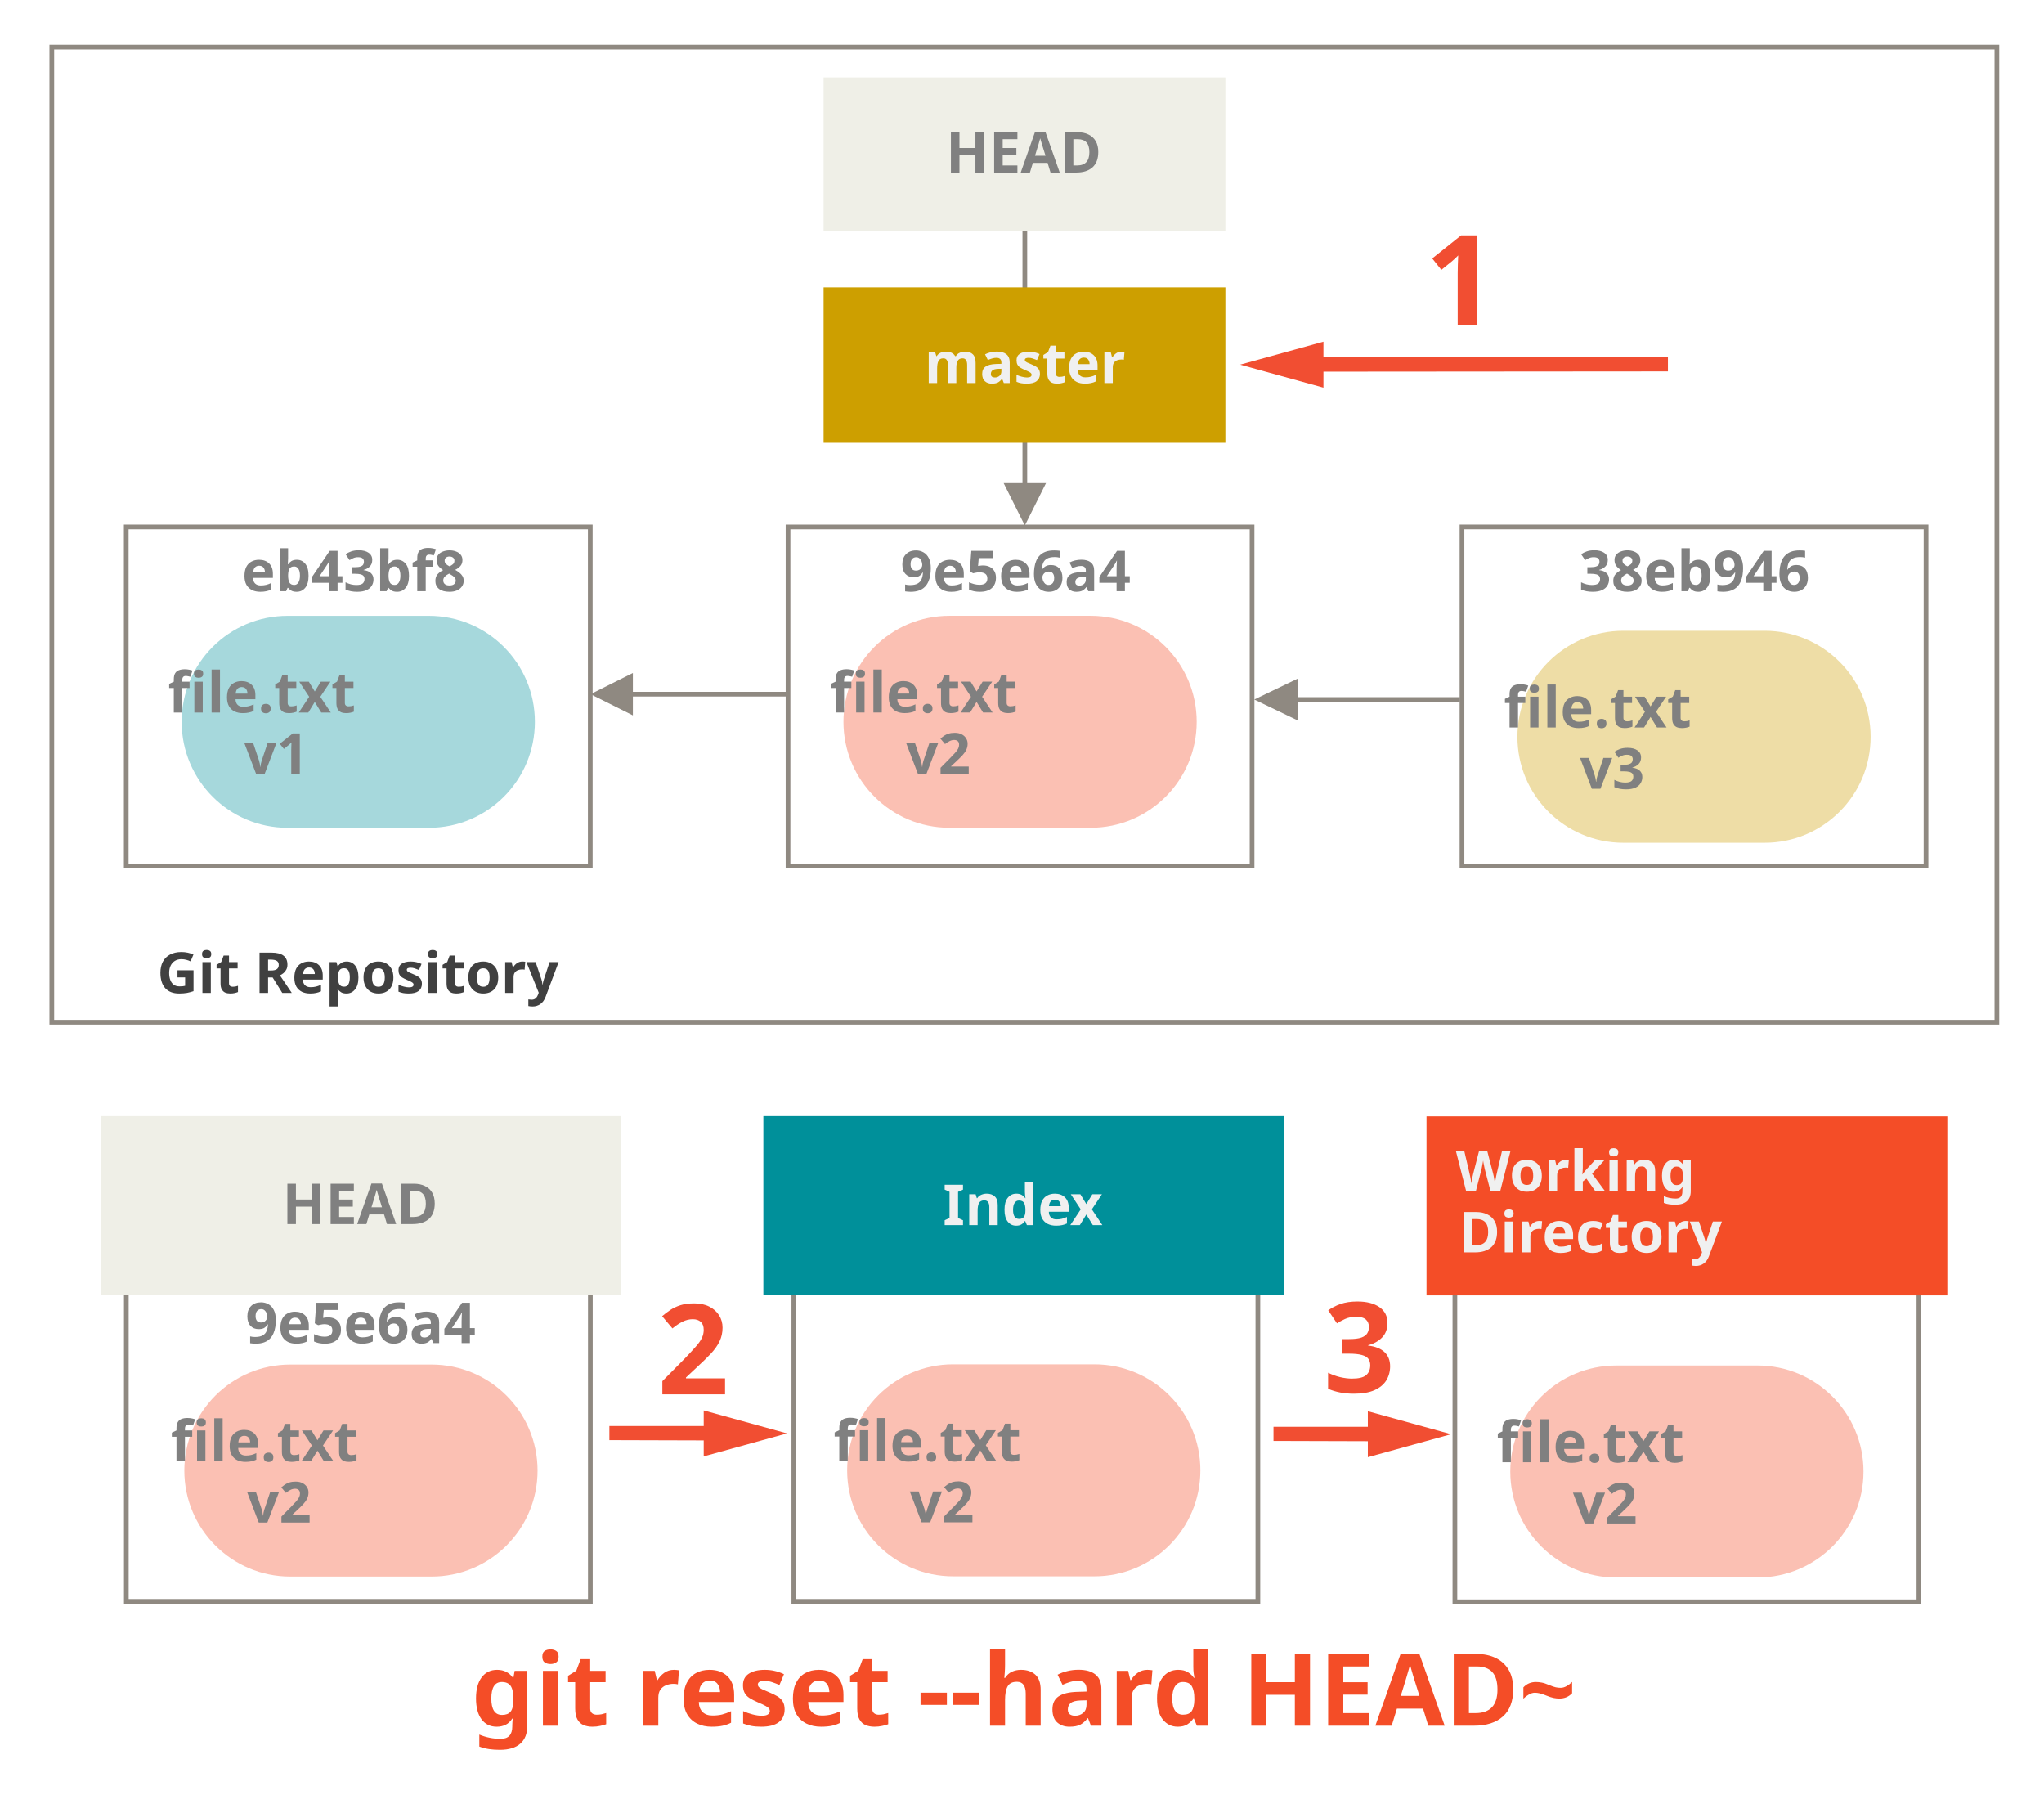
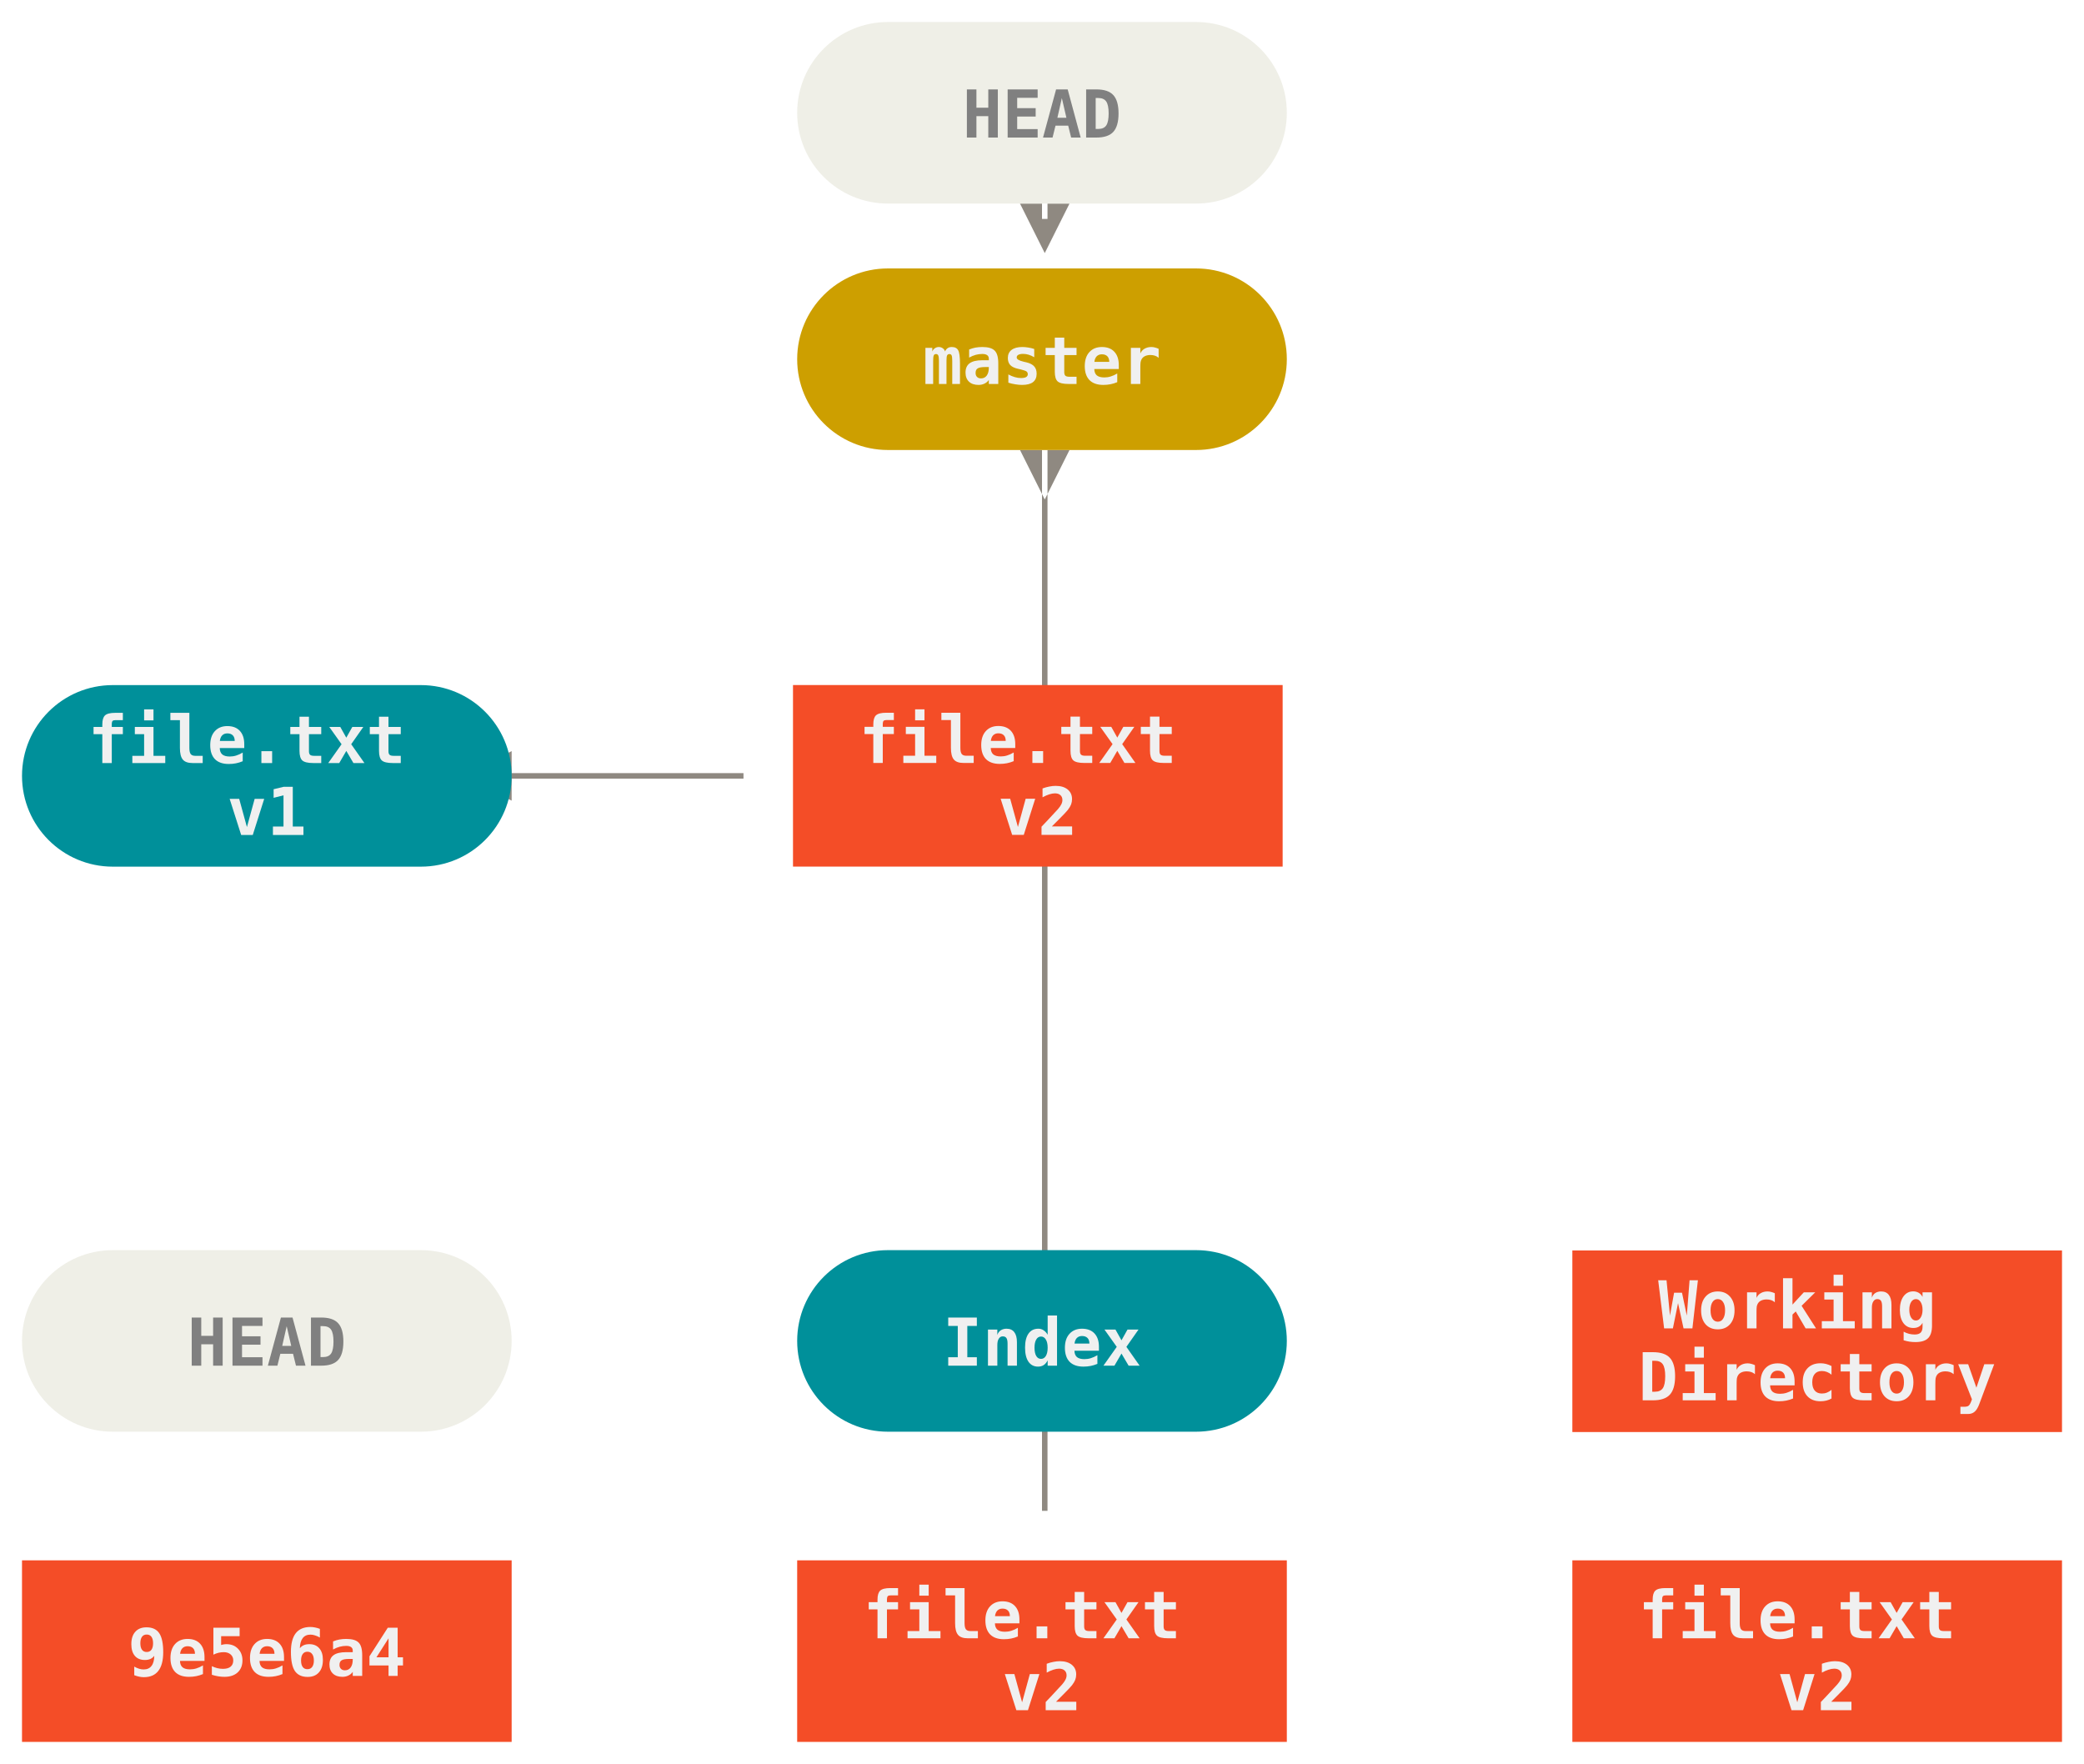
- <svg xmlns="http://www.w3.org/2000/svg" id="svg2020" version="1.1" viewBox="0 0 434 381">
-   <g id="layer1">
-     <g id="g7095">
-       <g id="Line-+-symref-+-goldref" transform="translate(174,16)" style="fill-rule:evenodd;fill:none">
-         <path id="Line" transform="translate(.1 -.5)" d="m43 87.058v-67.116h1v67.116h4l-4.5 9-4.5-9z" style="fill-rule:nonzero;fill:#8f8981" />
-         <g id="other">
-           <rect id="rect1914" transform="matrix(.99201 0 0 .98697 .87401 .42992)" width="86" height="33" style="fill-rule:evenodd;fill:#efefe7" />
-           <text id="text1918" transform="translate(.36011 -.37304)" font-size="12px" font-weight="700" style="fill:#979797;font-family:'Source Code Pro';font-size:12px;font-weight:700;text-anchor:middle">
-             <tspan id="tspan1916" x="43" y="21" style="fill:gray">HEAD</tspan>
-           </text>
-         </g>
-         <g id="goldref" transform="translate(0,45)">
-           <rect id="Rectangle-3" transform="matrix(.78993 0 0 1 .87401 0)" width="108" height="33" style="fill-rule:evenodd;fill:#cd9f00" />
-           <text id="master-2" transform="translate(-10.37 .316)" font-size="12px" font-weight="700" style="fill:#979797;font-family:'Source Code Pro';font-size:12px;font-weight:700;text-anchor:middle">
-             <tspan id="tspan1922" x="54" y="20" style="fill:#f0f0f0">master</tspan>
-           </text>
-         </g>
-       </g>
-       <rect id="Rectangle-7" x="11" y="10" width="413" height="207" style="fill:none;stroke-linecap:square;stroke:#8f8981" />
-       <text id="git-reset---hard-HEA" transform="translate(10.927)" font-size="12px" font-weight="700" style="fill-rule:evenodd;fill:#f44d27;font-family:'Source Code Pro';font-feature-settings:normal;font-size:21.333px;font-variant-caps:normal;font-variant-ligatures:normal;font-variant-numeric:normal;font-weight:600;text-align:center;text-anchor:middle">
-         <tspan id="tspan1956" x="206.5" y="366.34" style="fill:#f44d27;font-family:'Source Code Pro';font-feature-settings:normal;font-size:21.333px;font-variant-caps:normal;font-variant-ligatures:normal;font-variant-numeric:normal;font-weight:600;text-align:center;text-anchor:middle">git reset --hard HEAD~</tspan>
-       </text>
-       <g id="g6912">
-         <path id="Line-3" transform="translate(.15496 5.8388)" d="m280.85 70h73.145v3l-73.145.058v3.389l-17.687-4.876 17.687-4.876z" style="fill:#f14e32" />
-         <text id="1" transform="translate(103.65 4.0142)" font-size="12px" font-weight="700" style="fill-rule:evenodd;fill:#f14e32;font-family:'Source Code Pro';font-feature-settings:normal;font-size:26.667px;font-variant-caps:normal;font-variant-ligatures:normal;font-variant-numeric:normal;font-weight:600;text-align:center;text-anchor:middle">
-           <tspan id="tspan2015" x="206.5" y="65" style="fill:#f14e32;font-family:'Source Code Pro';font-feature-settings:normal;font-size:26.667px;font-variant-caps:normal;font-variant-ligatures:normal;font-variant-numeric:normal;font-weight:600;text-align:center;text-anchor:middle">1</tspan>
-         </text>
-       </g>
-       <g id="g6310" transform="translate(-.08635 -.051024)" style="fill-rule:evenodd;fill:none">
-         <g id="g20484" transform="translate(320.76 289.93)">
-           <rect id="Rectangle-1-8" width="75" height="45" rx="22.5" ry="22.5" style="fill-opacity:.349;fill:#f44d27" />
-           <text id="text20476" transform="translate(-431.19,-217.97)" x="468.5" y="238.5" style="fill:gray;font-family:'Source Code Pro';font-feature-settings:normal;font-size:12px;font-variant-caps:normal;font-variant-ligatures:normal;font-variant-numeric:normal;font-weight:bold;letter-spacing:0px;line-height:13px;text-align:center;text-anchor:middle;word-spacing:0px" xml:space="preserve">
-             <tspan id="tspan20474" x="468.5" y="238.5">file.txt</tspan>
-             <tspan id="tspan20478" x="468.5" y="251.5">v2</tspan>
-           </text>
-         </g>
-         <g id="g1003" transform="translate(-.036442 -.0065258)">
-           <rect id="Rectangle-6-5" transform="translate(302.09,237.09)" x="6.948" y="1" width="98.528" height="102" style="fill:none;stroke-linecap:square;stroke:#8f8981" />
-           <g id="g20472" transform="translate(-73.867,6.8598)">
-             <g id="ref-(2-line)-6" transform="translate(376.88,230.19)">
-               <rect id="Rectangle-2-2" width="110.58" height="38" style="fill:#f44d27" />
-             </g>
-             <text id="text20453" transform="translate(-56.635,117.41)" x="488.553" y="128.651" style="fill:#f0f0f0;font-family:'Source Code Pro';font-feature-settings:normal;font-size:12px;font-variant-caps:normal;font-variant-ligatures:normal;font-variant-numeric:normal;font-weight:bold;letter-spacing:0px;line-height:10px;text-align:center;text-anchor:middle;word-spacing:0px" xml:space="preserve">
-               <tspan id="tspan20451" x="488.553" y="128.651" style="fill:#f0f0f0;line-height:13px">Working</tspan>
-               <tspan id="tspan20455" x="488.553" y="141.651" style="fill:#f0f0f0;line-height:13px">Directory</tspan>
-             </text>
-           </g>
-         </g>
-       </g>
-       <g id="g6295" transform="translate(-.08635 -.051024)" style="fill-rule:evenodd;fill:none">
-         <g id="Rectangle-5-+-symref-(2-line)-9" transform="translate(161.96 236.99)">
-           <rect id="Rectangle-5-4" x="6.682" y="1" width="98.528" height="102" style="stroke-linecap:square;stroke:#8f8981" />
-           <g id="symref-(2-line)-1" transform="translate(.20995)">
-             <rect id="rect23187" width="110.58" height="38" style="fill:#00909a" />
-             <text id="text23191" transform="translate(-.21834 2.134)" font-size="12px" font-weight="700" style="fill:#979797;font-family:'Source Code Pro';font-size:12px;font-weight:700;text-anchor:middle">
-               <tspan id="tspan23189" x="55.29" y="21" style="fill:#f0f0f0">Index</tspan>
-             </text>
-           </g>
-         </g>
-         <g id="g20484-3" transform="translate(179.96 289.68)">
-           <rect id="Rectangle-1-8-6" width="75" height="45" rx="22.5" ry="22.5" style="fill-opacity:.349;fill:#f44d27" />
-           <text id="text20476-0" transform="translate(-431.19,-217.97)" x="468.5" y="238.5" style="fill:gray;font-family:'Source Code Pro';font-feature-settings:normal;font-size:12px;font-variant-caps:normal;font-variant-ligatures:normal;font-variant-numeric:normal;font-weight:bold;letter-spacing:0px;line-height:13px;text-align:center;text-anchor:middle;word-spacing:0px" xml:space="preserve">
-             <tspan id="tspan20474-0" x="468.5" y="238.5">file.txt</tspan>
-             <tspan id="tspan20478-1" x="468.5" y="251.5">v2</tspan>
-           </text>
-         </g>
-       </g>
-       <g id="g6282" transform="translate(-.08635 -.051024)" style="fill-rule:evenodd;fill:none">
-         <text id="9e5e6a4-2" transform="translate(-129.84)" font-size="12px" font-weight="700" style="fill:gray;font-family:'Source Code Pro';font-size:12px;font-weight:700;text-anchor:middle">
-           <tspan id="tspan1310" x="206.5" y="285.17" style="fill:gray">9e5e6a4</tspan>
-         </text>
-         <g id="Rectangle-4-+-other-(2-line)-8" transform="translate(20.964 236.99)">
-           <rect id="Rectangle-4-9" x="5.943" y="1" width="98.528" height="102" style="stroke-linecap:square;stroke:#8f8981" />
-           <g id="other-(2-line)-2">
-             <g id="g23201" transform="translate(.47163)">
-               <rect id="rect23196" width="110.58" height="38" style="fill:#efefe7" />
-               <text id="master-4-5" transform="translate(-.17034 .88075)" font-size="12px" font-weight="700" style="fill:#979797;font-family:'Source Code Pro';font-size:12px;font-weight:700;text-anchor:middle">
-                 <tspan id="tspan23198" x="55.29" y="22.031" style="fill:gray">HEAD</tspan>
-               </text>
-             </g>
-           </g>
-         </g>
-         <g id="g20484-3-5" transform="translate(39.225 289.73)">
-           <rect id="Rectangle-1-8-6-9" width="75" height="45" rx="22.5" ry="22.5" style="fill-opacity:.349;fill:#f44d27" />
-           <text id="text20476-0-5" transform="translate(-431.19,-217.97)" x="468.5" y="238.5" style="fill:gray;font-family:'Source Code Pro';font-feature-settings:normal;font-size:12px;font-variant-caps:normal;font-variant-ligatures:normal;font-variant-numeric:normal;font-weight:bold;letter-spacing:0px;line-height:13px;text-align:center;text-anchor:middle;word-spacing:0px" xml:space="preserve">
-             <tspan id="tspan20474-0-6" x="468.5" y="238.5">file.txt</tspan>
-             <tspan id="tspan20478-1-3" x="468.5" y="251.5">v2</tspan>
-           </text>
-         </g>
-       </g>
-       <g id="g6917">
-         <text id="2" transform="translate(-59.3)" font-size="12px" font-weight="700" style="fill-rule:evenodd;fill:#f14e32;font-family:'Source Code Pro';font-feature-settings:normal;font-size:26.667px;font-variant-caps:normal;font-variant-ligatures:normal;font-variant-numeric:normal;font-weight:600;text-align:center;text-anchor:middle">
-           <tspan id="tspan2008" x="206.5" y="296" style="fill:#f14e32;font-family:'Source Code Pro';font-feature-settings:normal;font-size:26.667px;font-variant-caps:normal;font-variant-ligatures:normal;font-variant-numeric:normal;font-weight:600;text-align:center;text-anchor:middle">2</tspan>
-         </text>
-         <path id="Line-3-5" transform="matrix(-1 0 0 1 430.27 232.72)" d="m280.85 70h20.031v3l-20.031.058v3.389l-17.687-4.876 17.687-4.876z" style="fill:#f14e32" />
-       </g>
-       <g id="g6922">
-         <text id="3" transform="translate(82.1 -.4)" font-size="12px" font-weight="700" style="fill-rule:evenodd;fill:#f14e32;font-family:'Source Code Pro';font-feature-settings:normal;font-size:26.667px;font-variant-caps:normal;font-variant-ligatures:normal;font-variant-numeric:normal;font-weight:600;text-align:center;text-anchor:middle">
-           <tspan id="tspan2012" x="206.5" y="296" style="fill:#f14e32;font-family:'Source Code Pro';font-feature-settings:normal;font-size:26.667px;font-variant-caps:normal;font-variant-ligatures:normal;font-variant-numeric:normal;font-weight:600;text-align:center;text-anchor:middle">3</tspan>
-         </text>
-         <path id="Line-3-5-7" transform="matrix(-1 0 0 1 571.28 232.89)" d="m280.85 70h20.031v3l-20.031.058v3.389l-17.687-4.876 17.687-4.876z" style="fill:#f14e32" />
-       </g>
-       <path id="Line-6" transform="matrix(1.0399 0 0 1 -12.38 0)" d="m277 148h33v1h-33v4l-9-4.5 9-4.5z" style="fill:#8f8981" />
-       <path id="Line-2-0" transform="translate(-.62084 -.13596)" d="m135 147h33v1h-33v4l-9-4.5 9-4.5z" style="fill:#8f8981" />
-       <g id="g6751" transform="translate(-449.14 -39.028)" style="fill-rule:evenodd;fill:none">
-         <g id="Rectangle-8-+-brown-4-+-eb43bf8-2-8" transform="translate(475 150.89)">
-           <rect id="Rectangle-8-4" x=".943" width="98.528" height="72" style="stroke-linecap:square;stroke:#8f8981" />
-           <text id="eb43bf8-2-7" font-size="12px" font-weight="700" style="fill:gray;font-family:'Source Code Pro';font-size:12px;font-weight:700;text-anchor:middle">
-             <tspan id="tspan1323" x="49.264" y="13.642" style="fill:gray">eb43bf8</tspan>
-           </text>
-         </g>
-         <g id="g20484-4-0" transform="translate(487.71 169.76)">
-           <rect id="Rectangle-1-8-2-9" width="75" height="45" rx="22.5" ry="22.5" style="fill-opacity:.35;fill:#00909a" />
-           <text id="text20476-5-7" transform="translate(-431.19,-217.97)" x="468.5" y="238.5" style="fill:gray;font-family:'Source Code Pro';font-feature-settings:normal;font-size:12px;font-variant-caps:normal;font-variant-ligatures:normal;font-variant-numeric:normal;font-weight:bold;letter-spacing:0px;line-height:13px;text-align:center;text-anchor:middle;word-spacing:0px" xml:space="preserve">
-             <tspan id="tspan20474-8-2" x="468.5" y="238.5">file.txt</tspan>
-             <tspan id="tspan20478-7-7" x="468.5" y="251.5">v1</tspan>
-           </text>
-         </g>
-       </g>
-       <g id="g6332" transform="translate(-.62084 -.13596)" style="fill-rule:evenodd;fill:none">
-         <g id="brown-5-+-Rectangle-9-+-9e5e6a4-4" transform="translate(167,112)">
-           <rect id="Rectangle-9-5" x=".943" width="98.528" height="72" style="stroke-linecap:square;stroke:#8f8981" />
-           <text id="text1339" font-size="12px" font-weight="700" style="fill:gray;font-family:'Source Code Pro';font-size:12px;font-weight:700;text-anchor:middle">
-             <tspan id="tspan1337" x="49.264" y="13.642" style="fill:gray">9e5e6a4</tspan>
-           </text>
-         </g>
-         <g id="g20484-3-6" transform="translate(179.71 130.86)">
-           <rect id="Rectangle-1-8-6-2" width="75" height="45" rx="22.5" ry="22.5" style="fill-opacity:.349;fill:#f44d27" />
-           <text id="text20476-0-8" transform="translate(-431.19,-217.97)" x="468.5" y="238.5" style="fill:gray;font-family:'Source Code Pro';font-feature-settings:normal;font-size:12px;font-variant-caps:normal;font-variant-ligatures:normal;font-variant-numeric:normal;font-weight:bold;letter-spacing:0px;line-height:13px;text-align:center;text-anchor:middle;word-spacing:0px" xml:space="preserve">
-             <tspan id="tspan20474-0-9" x="468.5" y="238.5">file.txt</tspan>
-             <tspan id="tspan20478-1-7" x="468.5" y="251.5">v2</tspan>
-           </text>
-         </g>
-       </g>
-       <g id="g6769">
-         <rect id="rect1999" transform="translate(309.48 111.86)" x=".943" width="98.528" height="72" style="fill:none;stroke-linecap:square;stroke:#8f8981" />
-         <text id="38eb946" transform="translate(310.5 111.86)" font-size="12px" font-weight="700" style="fill-rule:evenodd;fill:gray;font-family:'Source Code Pro';font-size:12px;font-weight:700;text-anchor:middle">
-           <tspan id="tspan2001" x="49.264" y="13.642" style="fill:gray">38eb946</tspan>
-         </text>
-         <g id="g20484-4-0-0" transform="translate(322.19 133.91)" style="fill-rule:evenodd;fill:none">
-           <rect id="Rectangle-1-8-2-9-9" width="75" height="45" rx="22.5" ry="22.5" style="fill:#eedda6" />
-           <text id="text20476-5-7-2" transform="translate(-431.19,-217.97)" x="468.5" y="238.5" style="fill:gray;font-family:'Source Code Pro';font-feature-settings:normal;font-size:12px;font-variant-caps:normal;font-variant-ligatures:normal;font-variant-numeric:normal;font-weight:bold;letter-spacing:0px;line-height:13px;text-align:center;text-anchor:middle;word-spacing:0px" xml:space="preserve">
-             <tspan id="tspan20474-8-2-3" x="468.5" y="238.5">file.txt</tspan>
-             <tspan id="tspan20478-7-7-9" x="468.5" y="251.5">v3</tspan>
-           </text>
-         </g>
-       </g>
-       <text id="Git-Repository" transform="translate(-130.52 -2.2167)" font-size="12px" font-weight="700" style="fill:#404040;font-family:'Source Code Pro';font-size:12px;font-weight:700;text-anchor:middle">
-         <tspan id="tspan1279" x="206.5" y="213" style="fill:#404040">Git Repository</tspan>
-       </text>
-     </g>
+ <svg xmlns="http://www.w3.org/2000/svg" version="1.1" width="757.6" height="641.2" viewBox="0 0 378.8 320.6">
+   <path d="m189.4 37v2.79h1v-2.79h4l-4.5 9-4.5-9z" fill="#8f8981" />
+   <path d="m93 140.52h42.14v1h-42.14v4l-9-4.5 9-4.5z" fill="#8f8981" />
+   <path d="m189.4 81.79v192.81h1v-192.81h4l-4.5 9-4.5-9z" fill="#8f8981" />
+   <g>
+     <rect x="144.9" y="4" width="89" height="33" rx="16.5" ry="16.5" fill="#efefe7" />
+     <text font-size="12px" font-weight="700" font-family="'JetBrains Mono', 'Source Code Pro', monospace" text-anchor="middle">
+       <tspan x="189.4" y="25" fill="gray">HEAD</tspan>
+     </text>
+   </g>
+   <g>
+     <rect x="144.9" y="48.79" width="89" height="33" rx="16.5" ry="16.5" fill="#cd9f00" />
+     <text font-size="12px" font-weight="700" font-family="'JetBrains Mono', 'Source Code Pro', monospace" text-anchor="middle">
+       <tspan x="189.4" y="69.79" fill="#f0f0f0">master</tspan>
+     </text>
+   </g>
+   <g>
+     <rect x="285.8" y="283.6" width="89" height="33" fill="#f44d27" />
+     <text font-size="12px" font-weight="700" font-family="'JetBrains Mono', 'Source Code Pro', monospace" text-anchor="middle">
+       <tspan x="330.3" y="297.765" fill="#f0f0f0">file.txt</tspan>
+       <tspan x="330.3" dy="13.07" fill="#f0f0f0">v2</tspan>
+     </text>
+   </g>
+   <g>
+     <rect x="285.8" y="227.28" width="89" height="33" fill="#f44d27" />
+     <text font-size="12px" font-weight="700" font-family="'JetBrains Mono', 'Source Code Pro', monospace" text-anchor="middle">
+       <tspan x="330.3" y="241.445" fill="#f0f0f0">Working</tspan>
+       <tspan x="330.3" dy="13.07" fill="#f0f0f0">Directory</tspan>
+     </text>
+   </g>
+   <g>
+     <rect x="144.9" y="227.22" width="89" height="33" rx="16.5" ry="16.5" fill="#00909a" />
+     <text font-size="12px" font-weight="700" font-family="'JetBrains Mono', 'Source Code Pro', monospace" text-anchor="middle">
+       <tspan x="189.4" y="248.22" fill="#f0f0f0">Index</tspan>
+     </text>
+   </g>
+   <g>
+     <rect x="144.9" y="283.6" width="89" height="33" fill="#f44d27" />
+     <text font-size="12px" font-weight="700" font-family="'JetBrains Mono', 'Source Code Pro', monospace" text-anchor="middle">
+       <tspan x="189.4" y="297.765" fill="#f0f0f0">file.txt</tspan>
+       <tspan x="189.4" dy="13.07" fill="#f0f0f0">v2</tspan>
+     </text>
+   </g>
+   <g>
+     <rect x="4" y="227.22" width="89" height="33" rx="16.5" ry="16.5" fill="#efefe7" />
+     <text font-size="12px" font-weight="700" font-family="'JetBrains Mono', 'Source Code Pro', monospace" text-anchor="middle">
+       <tspan x="48.5" y="248.22" fill="gray">HEAD</tspan>
+     </text>
+   </g>
+   <g>
+     <rect x="4" y="283.6" width="89" height="33" fill="#f44d27" />
+     <text font-size="12px" font-weight="700" font-family="'JetBrains Mono', 'Source Code Pro', monospace" text-anchor="middle">
+       <tspan x="48.5" y="304.6" fill="#f0f0f0">9e5e6a4</tspan>
+     </text>
+   </g>
+   <g>
+     <rect x="4" y="124.52" width="89" height="33" rx="16.5" ry="16.5" fill="#00909a" />
+     <text font-size="12px" font-weight="700" font-family="'JetBrains Mono', 'Source Code Pro', monospace" text-anchor="middle">
+       <tspan x="48.5" y="138.685" fill="#f0f0f0">file.txt</tspan>
+       <tspan x="48.5" dy="13.07" fill="#f0f0f0">v1</tspan>
+     </text>
+   </g>
+   <g>
+     <rect x="144.14" y="124.51" width="89" height="33" fill="#f44d27" />
+     <text font-size="12px" font-weight="700" font-family="'JetBrains Mono', 'Source Code Pro', monospace" text-anchor="middle">
+       <tspan x="188.64" y="138.675" fill="#f0f0f0">file.txt</tspan>
+       <tspan x="188.64" dy="13.07" fill="#f0f0f0">v2</tspan>
+     </text>
  </g>
</svg>
